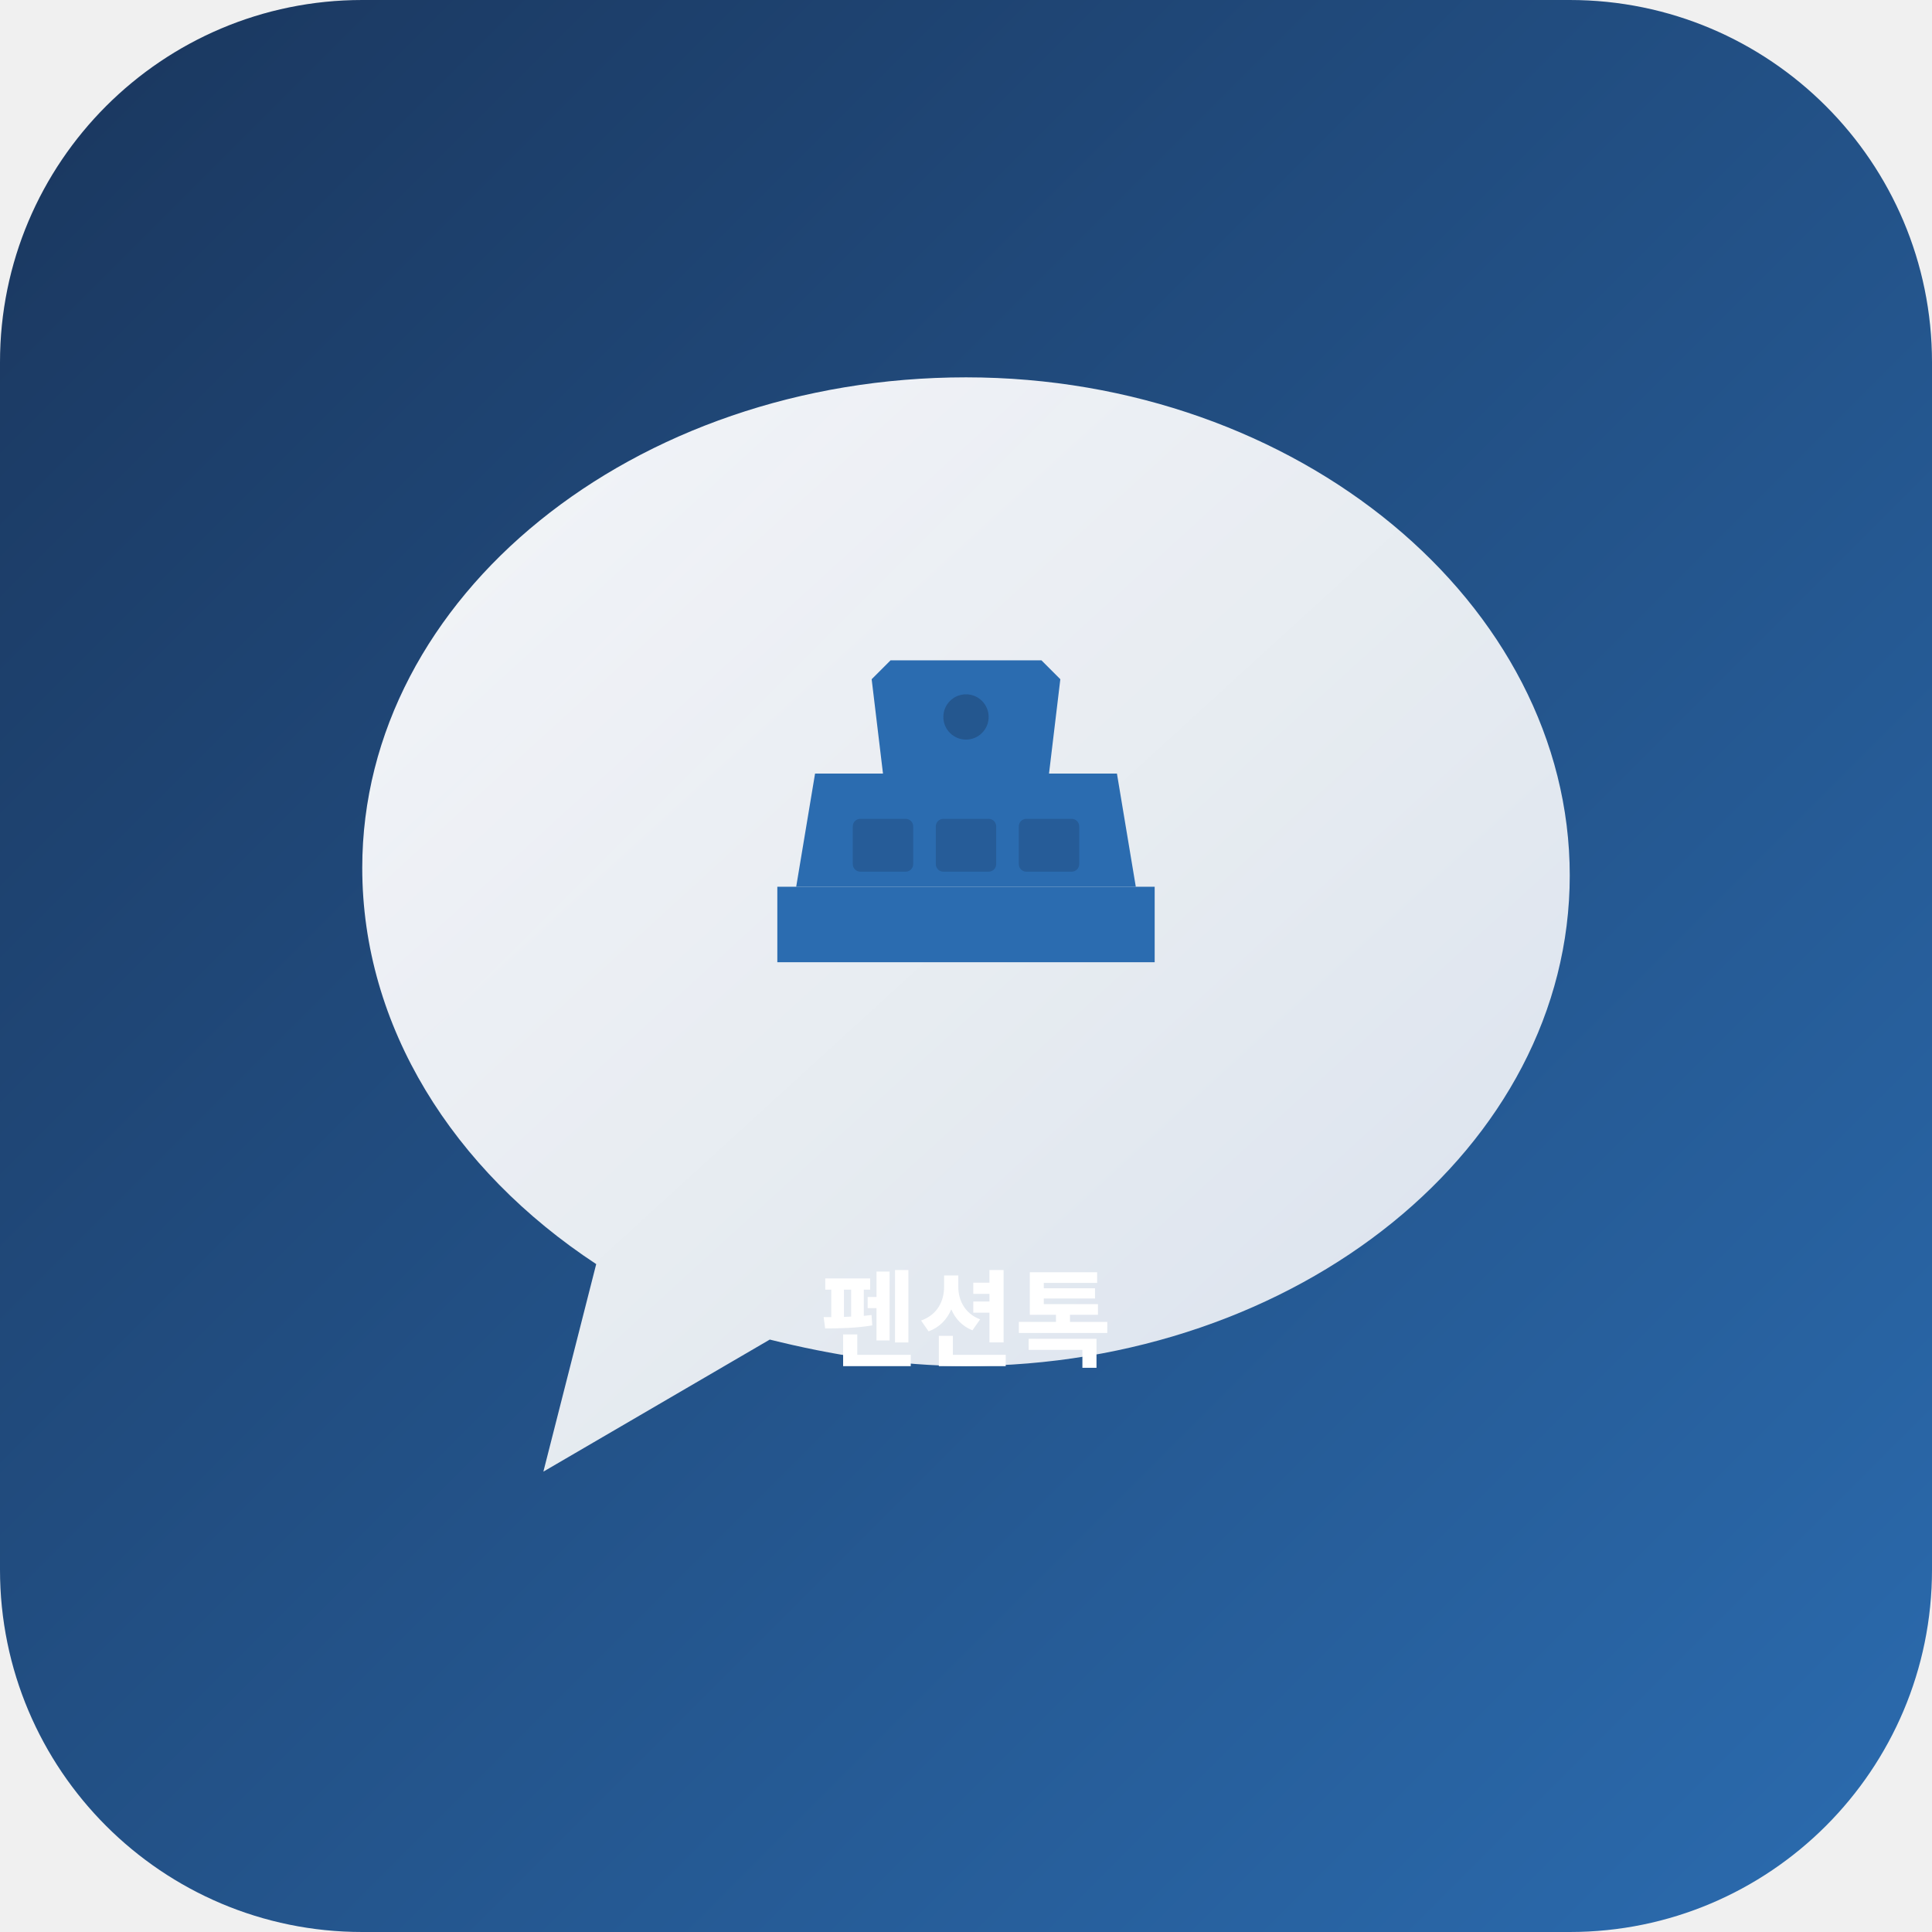
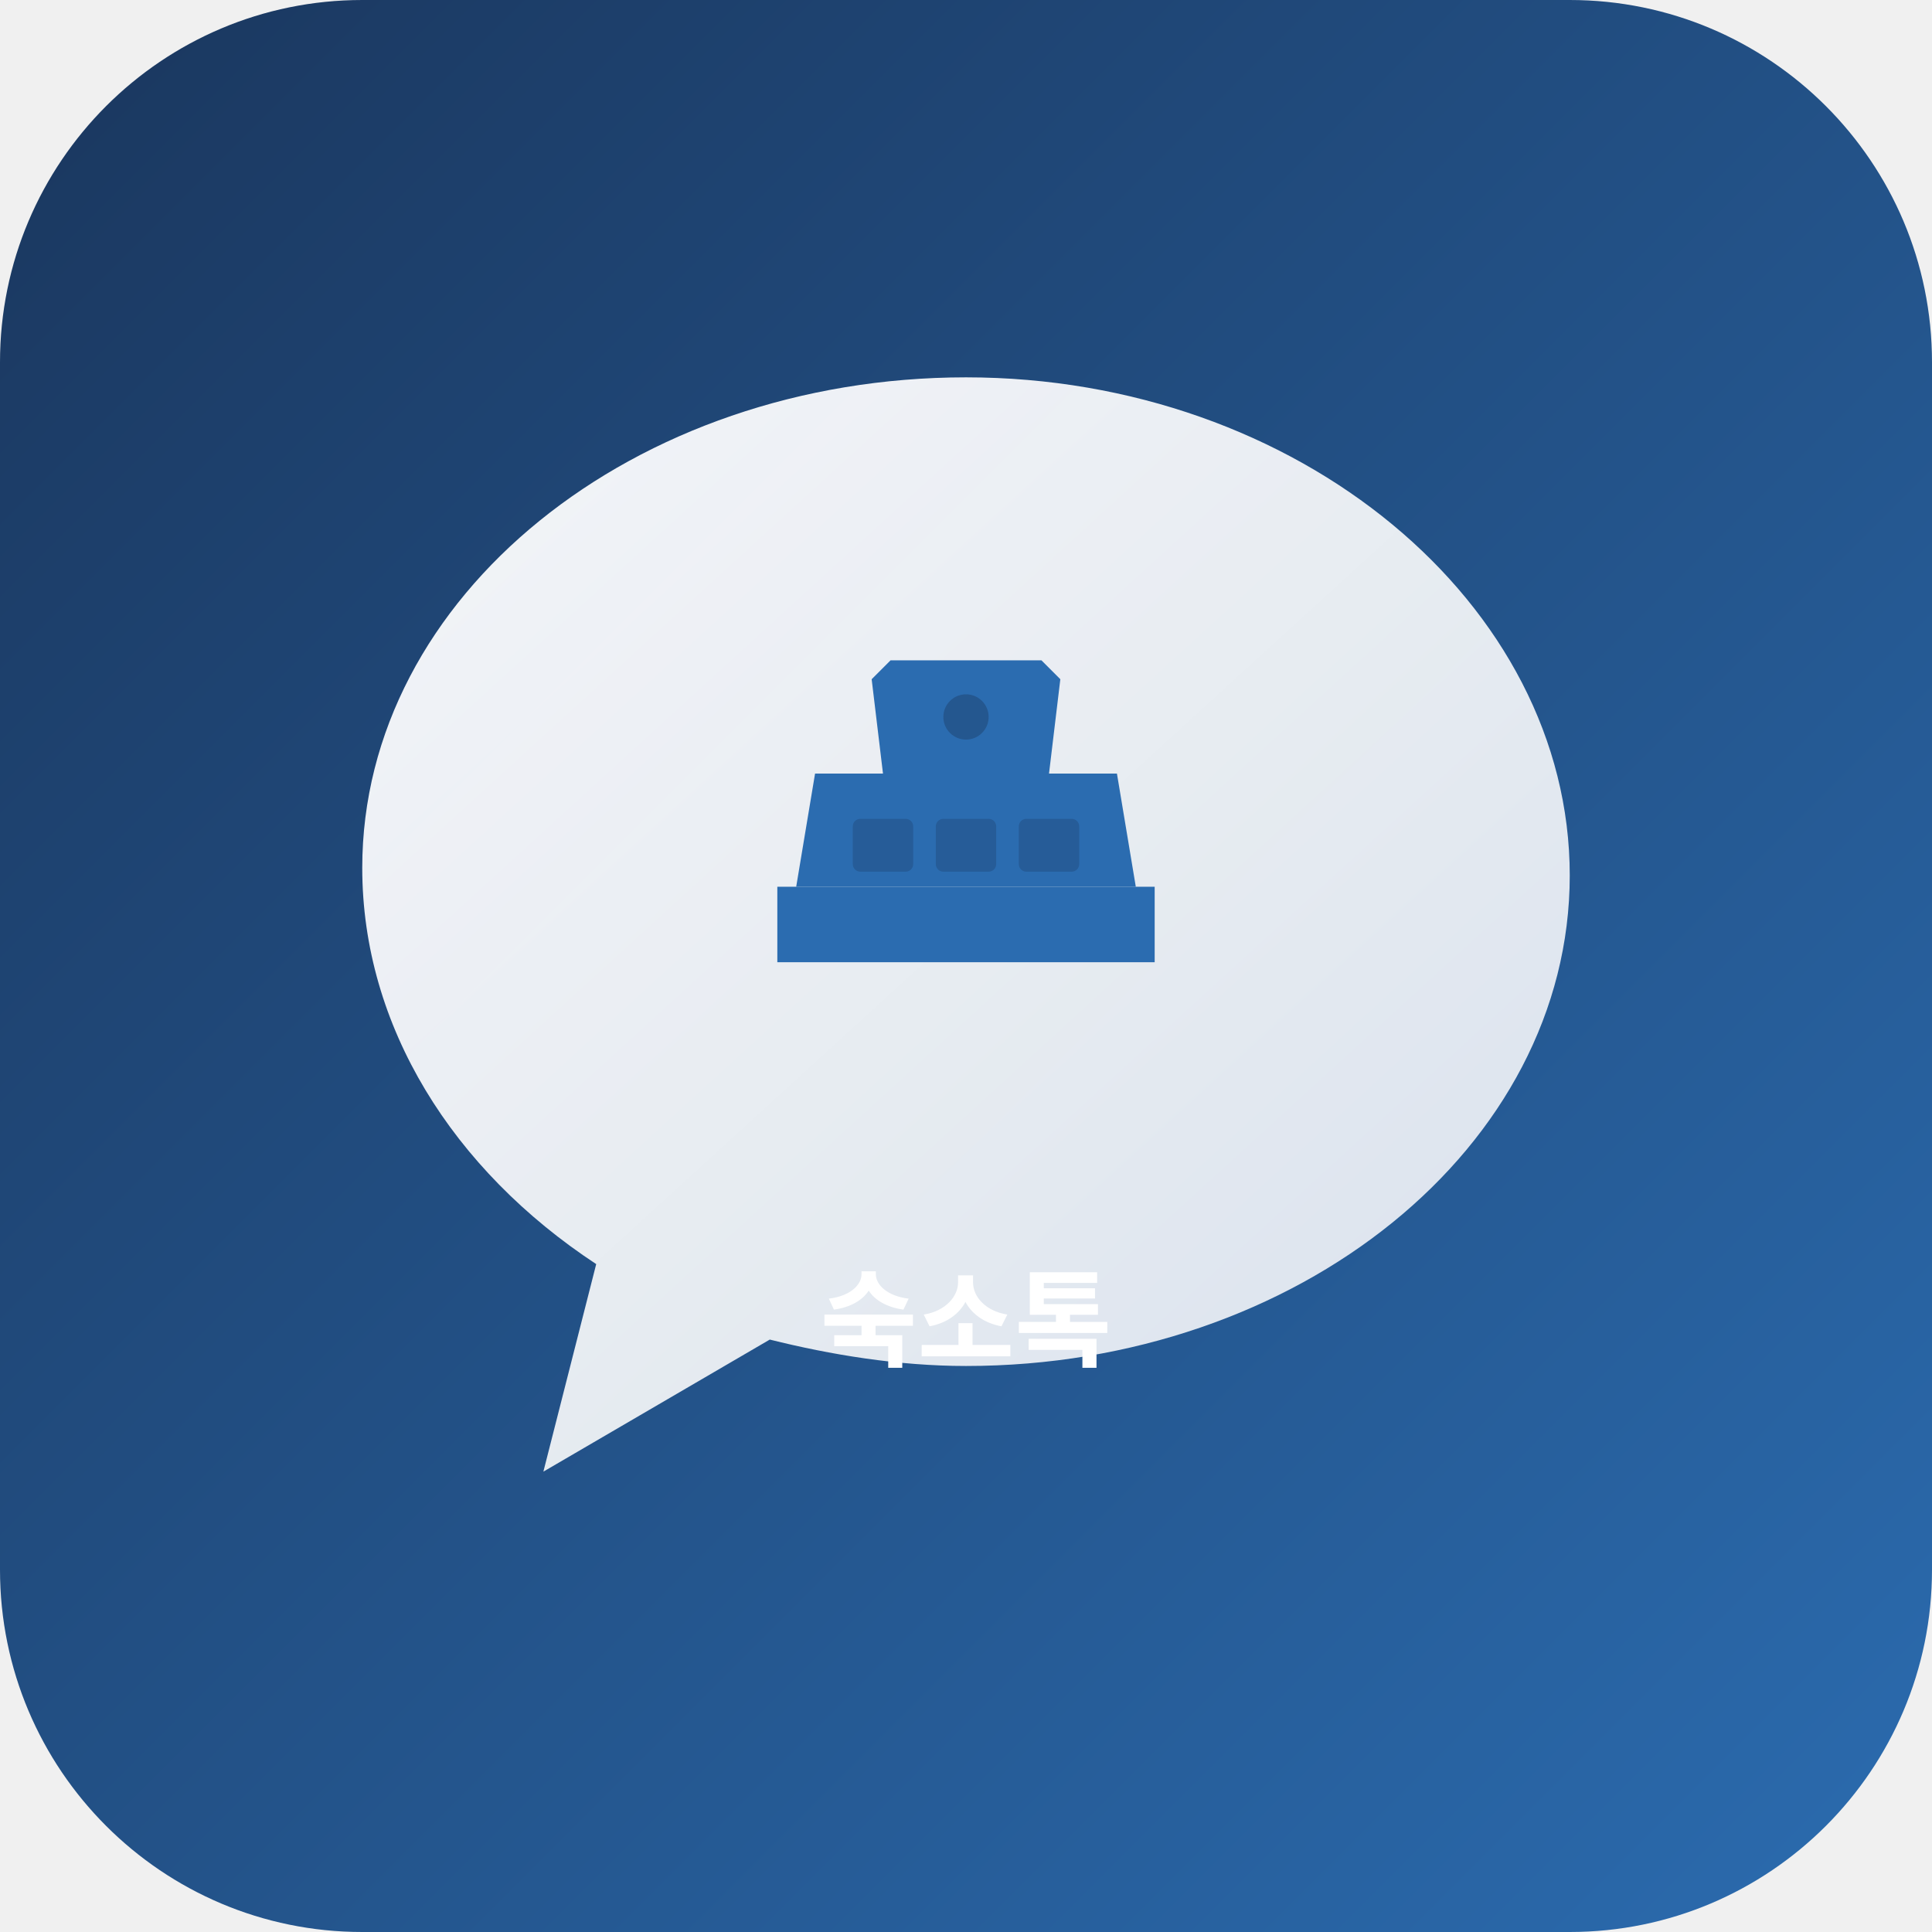
<svg xmlns="http://www.w3.org/2000/svg" viewBox="0 0 512 512" width="512" height="512">
  <defs>
    <linearGradient id="bg" x1="0%" y1="0%" x2="100%" y2="100%">
      <stop offset="0%" style="stop-color:#1a365d" />
      <stop offset="100%" style="stop-color:#2b6cb0" />
    </linearGradient>
    <linearGradient id="bubble" x1="0%" y1="0%" x2="100%" y2="100%">
      <stop offset="0%" style="stop-color:#ffffff" />
      <stop offset="100%" style="stop-color:#e2e8f0" />
    </linearGradient>
  </defs>
  <rect width="512" height="512" rx="96" fill="url(#bg)" />
  <path d="M256 100c-88 0-160 58-160 130 0 42 24 80 62 105l-14 55 60-35c16 4 34 7 52 7 88 0 160-58 160-130S344 100 256 100z" fill="url(#bubble)" opacity="0.95" />
  <g transform="translate(206,175)" fill="#2b6cb0">
    <path d="M0 60 L100 60 L100 80 L0 80 Z" rx="4" />
    <path d="M10 30 L90 30 L95 60 L5 60 Z" rx="2" />
    <path d="M30 0 L70 0 L75 5 L72 30 L28 30 L25 5 Z" rx="4" />
    <rect x="20" y="42" width="16" height="14" rx="2" fill="#1a365d" opacity="0.3" />
    <rect x="42" y="42" width="16" height="14" rx="2" fill="#1a365d" opacity="0.3" />
    <rect x="64" y="42" width="16" height="14" rx="2" fill="#1a365d" opacity="0.3" />
    <circle cx="50" cy="15" r="6" fill="#1a365d" opacity="0.4" />
  </g>
  <g transform="translate(140,360)" fill="white" font-family="sans-serif" font-size="28" font-weight="bold">
-     <text x="116" y="0" text-anchor="middle">펜션톡</text>
+     <text x="116" y="0" text-anchor="middle">숙소톡</text>
  </g>
</svg>
